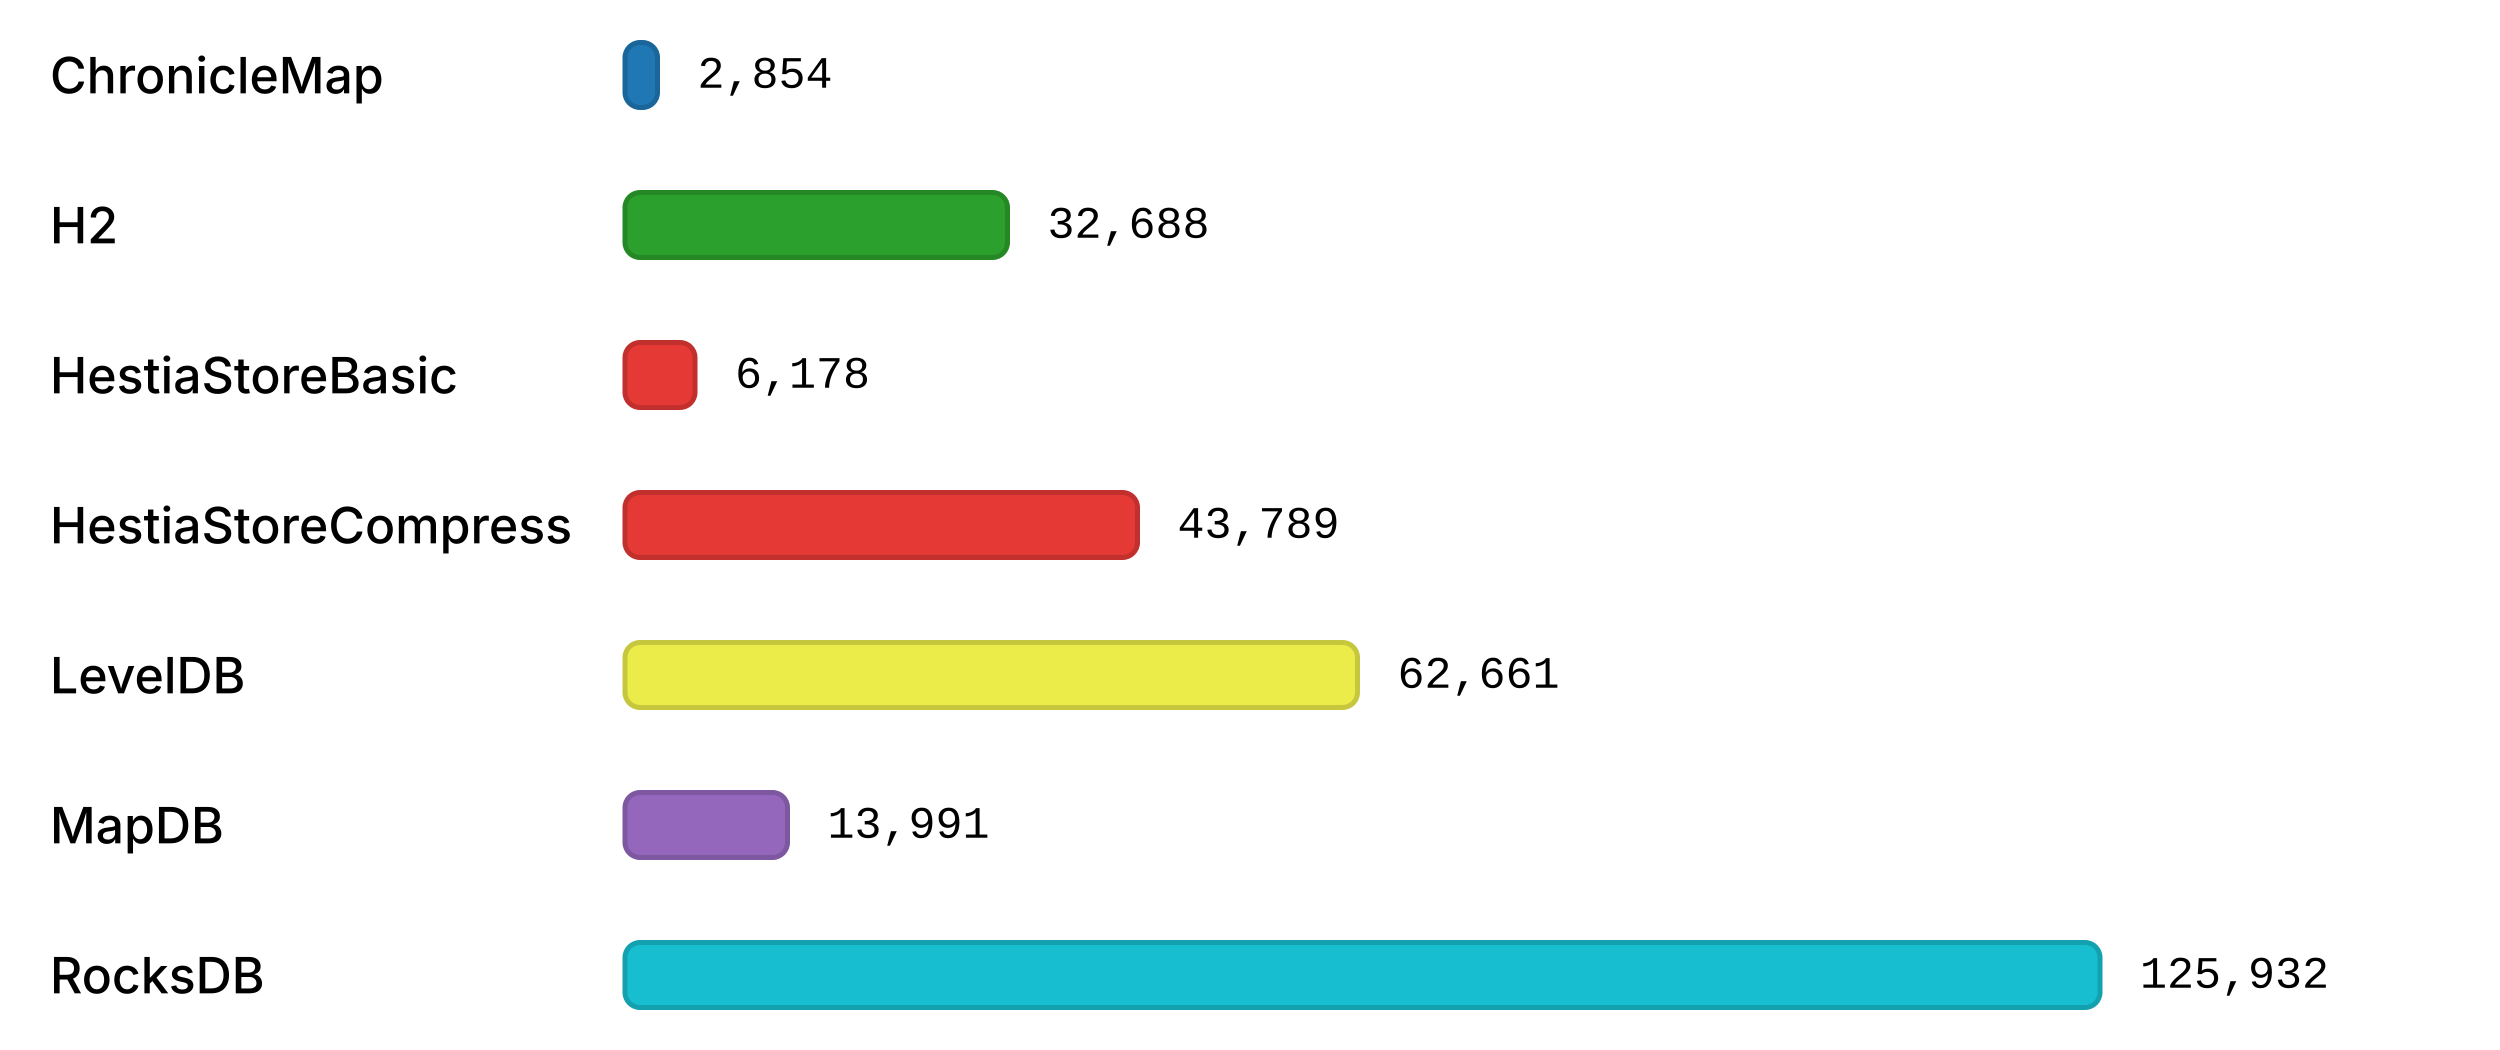
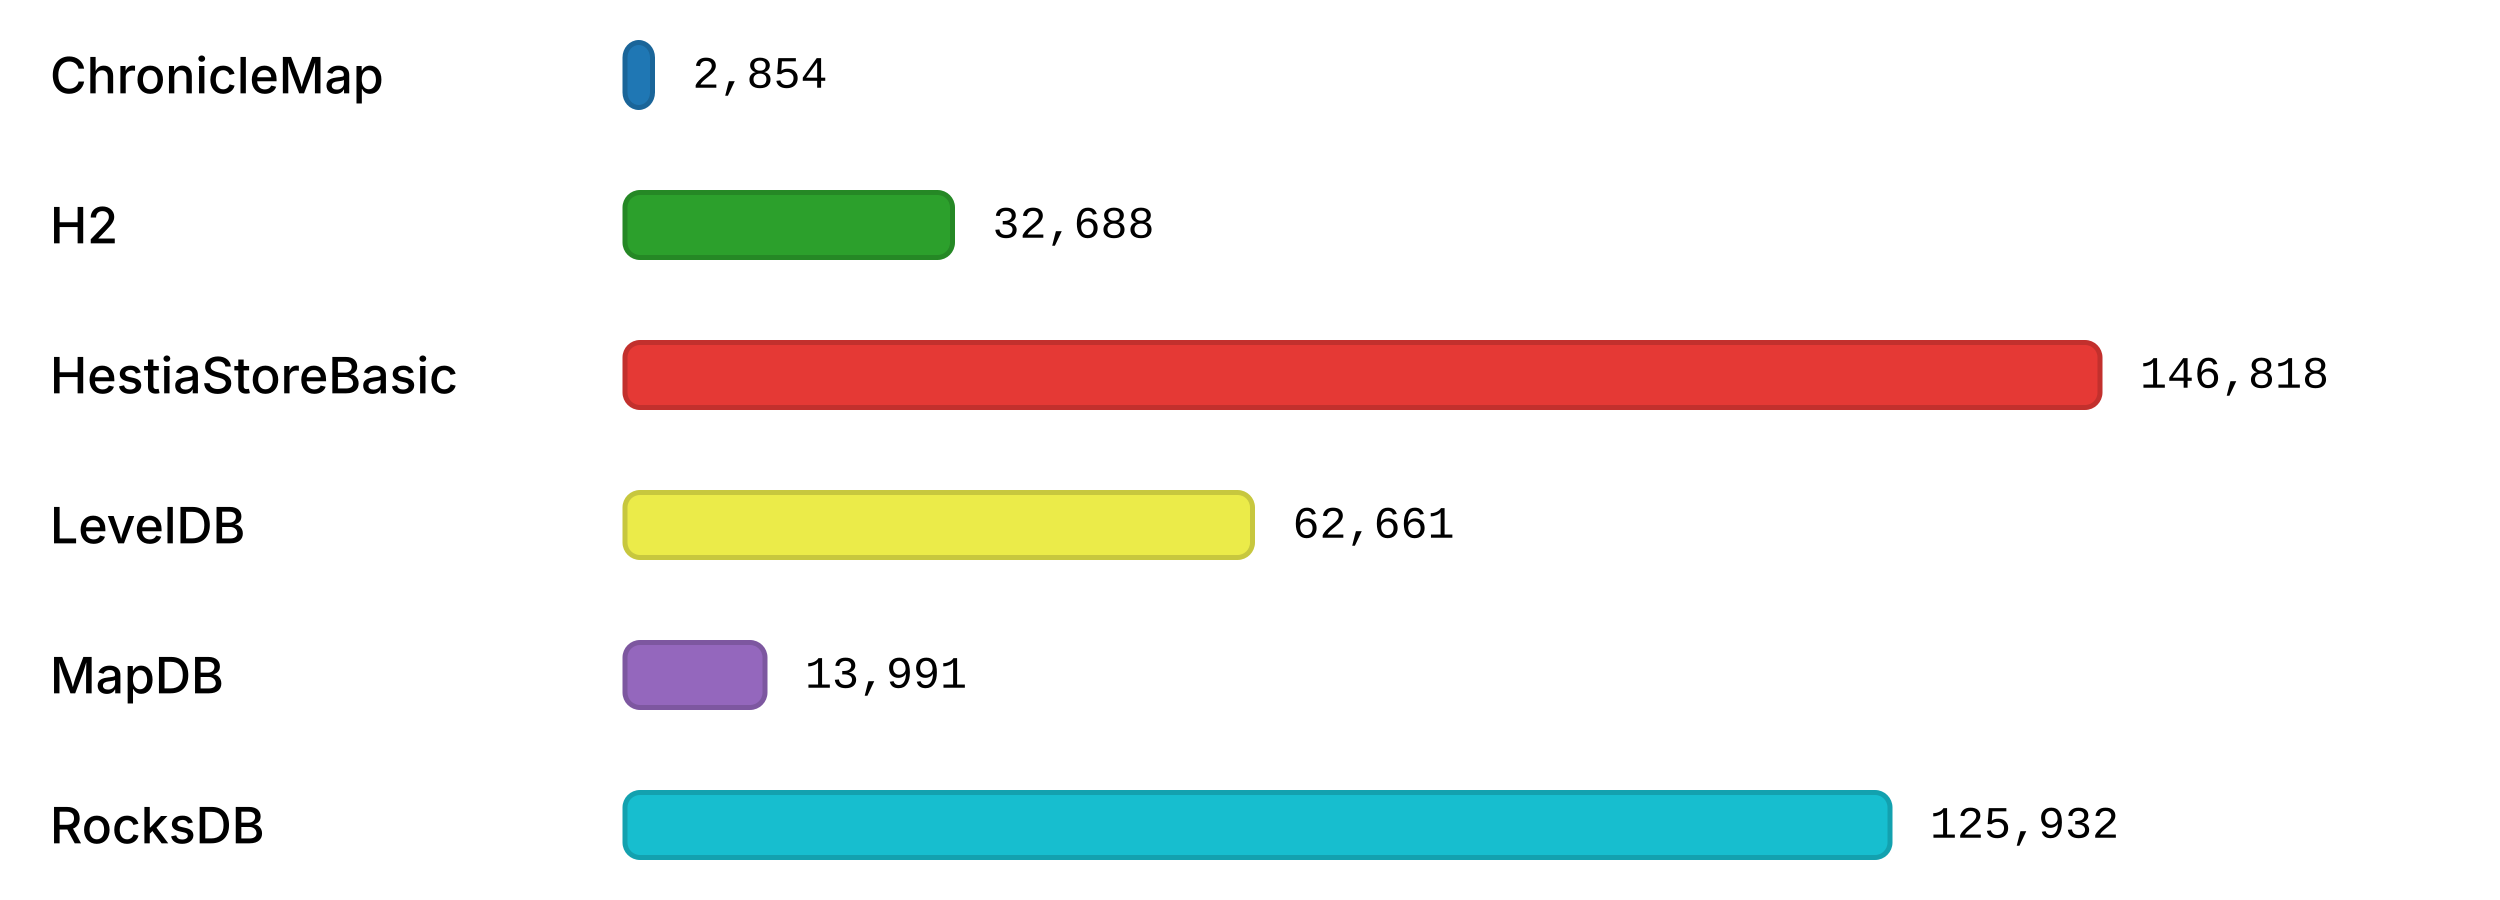
- <svg xmlns="http://www.w3.org/2000/svg" width="1000" height="420" viewBox="0 0 1000 420">
+ <svg xmlns="http://www.w3.org/2000/svg" width="1000" height="360" viewBox="0 0 1000 360">
  <style>
        text { fill: currentColor; dominant-baseline: middle; }
        .label { font: 500 20px "Inter", "Helvetica Neue", Arial, sans-serif; }
        .value { font: 18px "IBM Plex Mono", "Courier New", monospace; }
    </style>
  <rect x="0" y="10" width="1000" height="40" fill="rgba(255,255,255,0.15)" />
  <text class="label" x="20" y="30">ChronicleMap</text>
-   <rect x="250" y="17" width="13" height="26" rx="6" ry="6" fill="#1F77B4" stroke="#1A6599" stroke-width="2" />
-   <text class="value" x="279" y="30">2,854</text>
+   <rect x="250" y="17" width="11" height="26" rx="6" ry="6" fill="#1F77B4" stroke="#1A6599" stroke-width="2" />
+   <text class="value" x="277" y="30">2,854</text>
  <rect x="0" y="70" width="1000" height="40" fill="rgba(255,255,255,0.15)" />
  <text class="label" x="20" y="90">H2</text>
-   <rect x="250" y="77" width="153" height="26" rx="6" ry="6" fill="#2CA02C" stroke="#258825" stroke-width="2" />
-   <text class="value" x="419" y="90">32,688</text>
+   <rect x="250" y="77" width="131" height="26" rx="6" ry="6" fill="#2CA02C" stroke="#258825" stroke-width="2" />
+   <text class="value" x="397" y="90">32,688</text>
  <rect x="0" y="130" width="1000" height="40" fill="rgba(255,255,255,0.15)" />
  <text class="label" x="20" y="150">HestiaStoreBasic</text>
-   <rect x="250" y="137" width="28" height="26" rx="6" ry="6" fill="#E53935" stroke="#C2302D" stroke-width="2" />
-   <text class="value" x="294" y="150">6,178</text>
+   <rect x="250" y="137" width="590" height="26" rx="6" ry="6" fill="#E53935" stroke="#C2302D" stroke-width="2" />
+   <text class="value" x="856" y="150">146,818</text>
  <rect x="0" y="190" width="1000" height="40" fill="rgba(255,255,255,0.15)" />
-   <text class="label" x="20" y="210">HestiaStoreCompress</text>
-   <rect x="250" y="197" width="205" height="26" rx="6" ry="6" fill="#E53935" stroke="#C2302D" stroke-width="2" />
-   <text class="value" x="471" y="210">43,789</text>
+   <text class="label" x="20" y="210">LevelDB</text>
+   <rect x="250" y="197" width="251" height="26" rx="6" ry="6" fill="#ebeb49" stroke="#C7C73E" stroke-width="2" />
+   <text class="value" x="517" y="210">62,661</text>
  <rect x="0" y="250" width="1000" height="40" fill="rgba(255,255,255,0.15)" />
-   <text class="label" x="20" y="270">LevelDB</text>
-   <rect x="250" y="257" width="293" height="26" rx="6" ry="6" fill="#ebeb49" stroke="#C7C73E" stroke-width="2" />
-   <text class="value" x="559" y="270">62,661</text>
+   <text class="label" x="20" y="270">MapDB</text>
+   <rect x="250" y="257" width="56" height="26" rx="6" ry="6" fill="#9467BD" stroke="#7D57A0" stroke-width="2" />
+   <text class="value" x="322" y="270">13,991</text>
  <rect x="0" y="310" width="1000" height="40" fill="rgba(255,255,255,0.15)" />
-   <text class="label" x="20" y="330">MapDB</text>
-   <rect x="250" y="317" width="65" height="26" rx="6" ry="6" fill="#9467BD" stroke="#7D57A0" stroke-width="2" />
-   <text class="value" x="331" y="330">13,991</text>
-   <rect x="0" y="370" width="1000" height="40" fill="rgba(255,255,255,0.15)" />
-   <text class="label" x="20" y="390">RocksDB</text>
-   <rect x="250" y="377" width="590" height="26" rx="6" ry="6" fill="#17BECF" stroke="#13A1AF" stroke-width="2" />
-   <text class="value" x="856" y="390">125,932</text>
+   <text class="label" x="20" y="330">RocksDB</text>
+   <rect x="250" y="317" width="506" height="26" rx="6" ry="6" fill="#17BECF" stroke="#13A1AF" stroke-width="2" />
+   <text class="value" x="772" y="330">125,932</text>
</svg>
